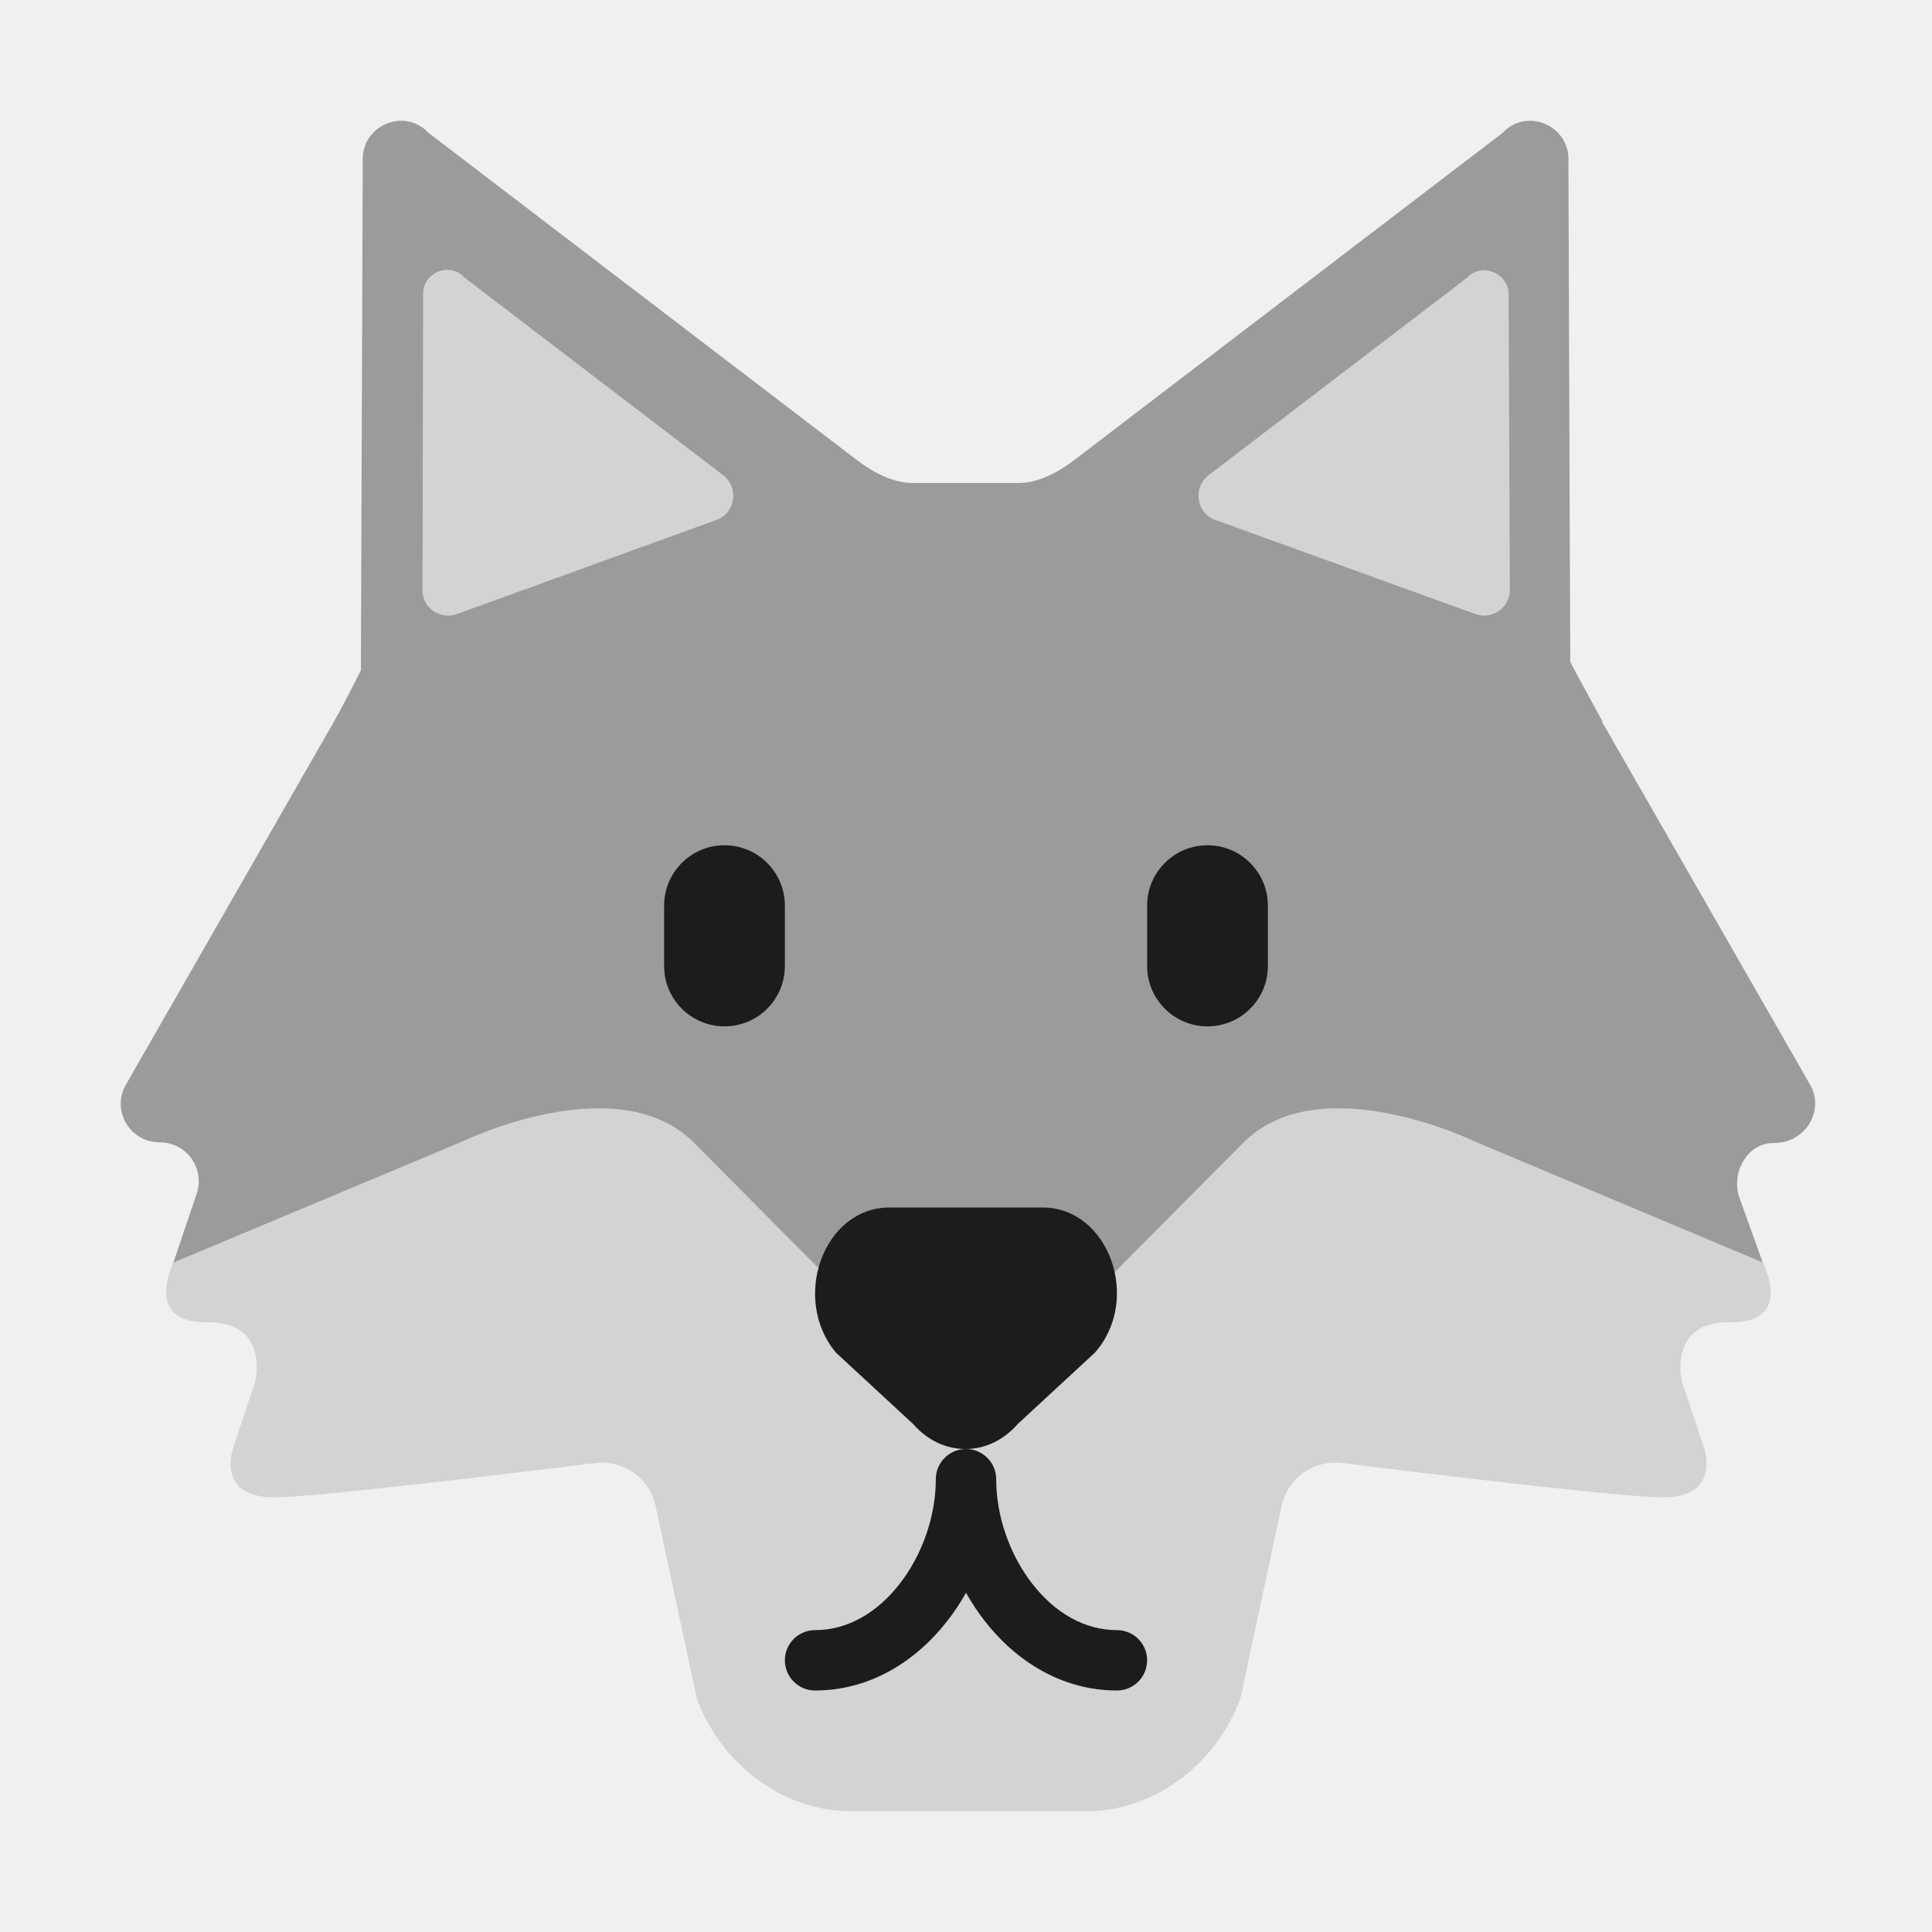
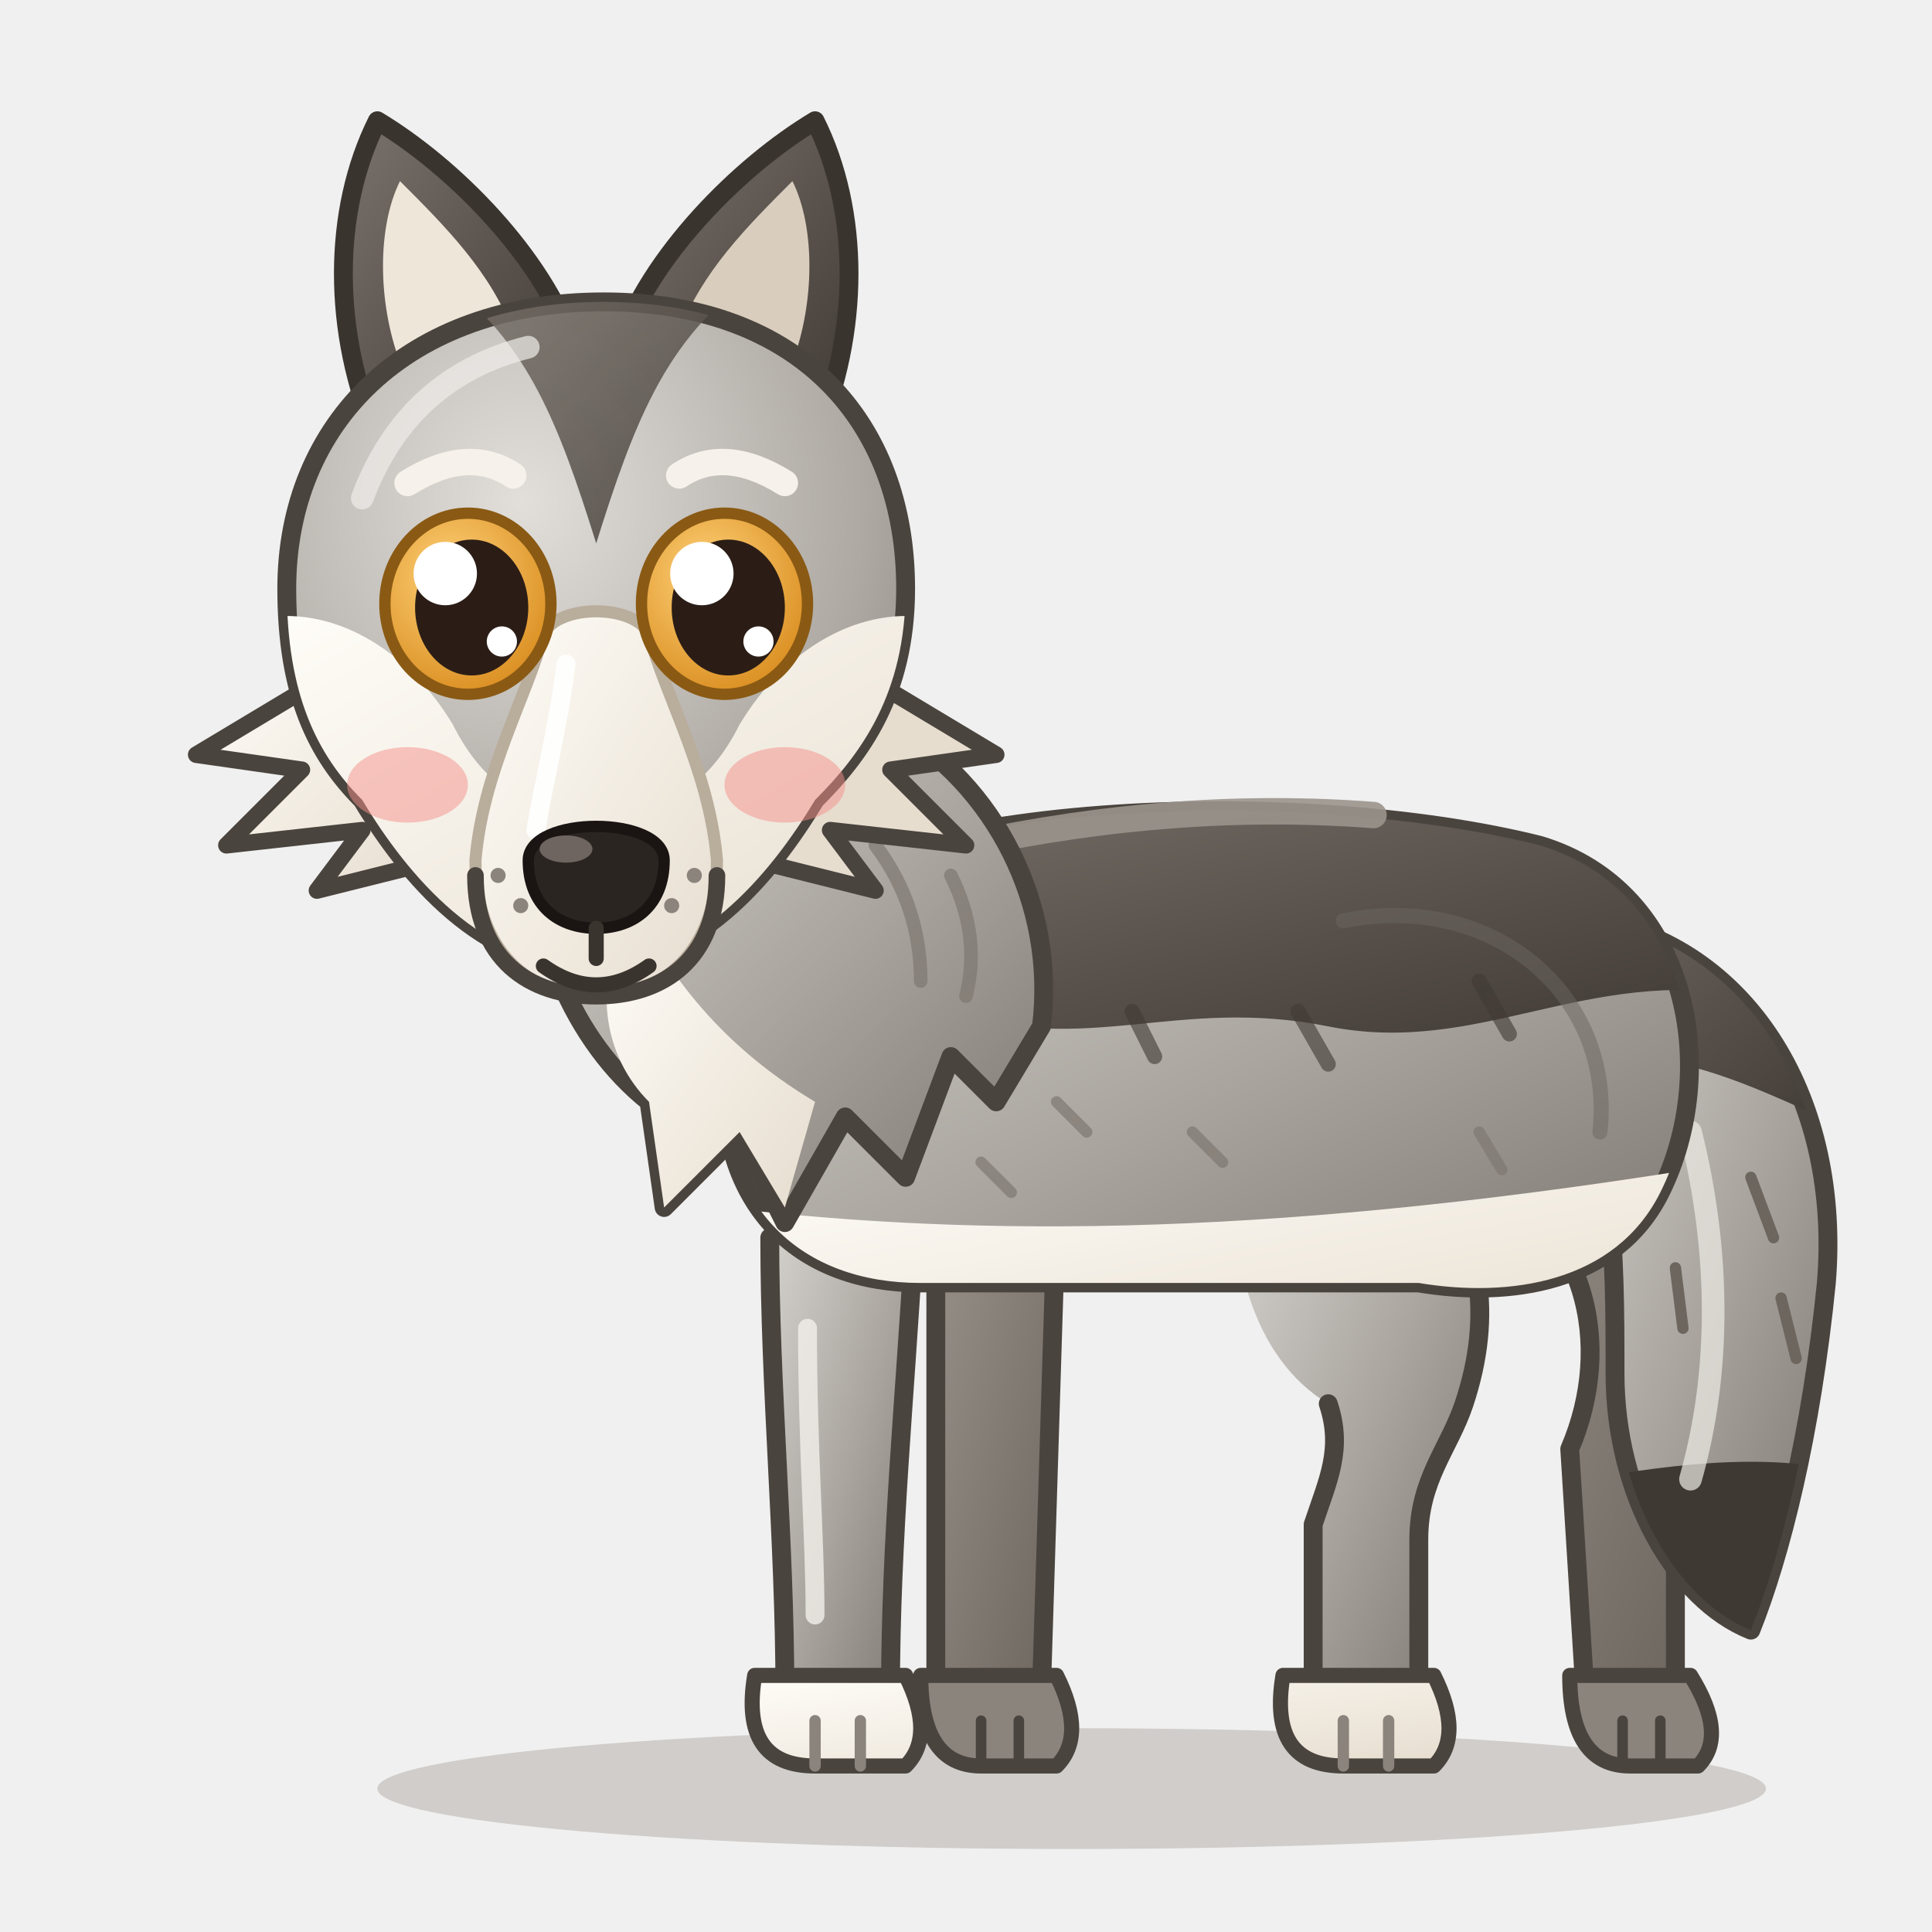
- <svg xmlns="http://www.w3.org/2000/svg" width="32" height="32" viewBox="0 0 32 32" fill="none">
-   <path d="M26.538 11.961L29.978 17.961C30.228 18.391 29.908 18.931 29.388 18.931C28.948 18.921 28.668 19.411 28.808 19.831L29.254 21.071H2.818L3.258 19.771C3.398 19.351 3.088 18.921 2.648 18.921C2.148 18.921 1.838 18.391 2.088 17.961L5.538 11.941C5.678 11.691 5.828 11.401 5.978 11.101L6.008 2.671C5.978 2.081 6.698 1.771 7.098 2.201L14.168 7.601C14.438 7.811 14.778 8 15.118 8H16.868C17.208 8 17.548 7.811 17.818 7.601L24.888 2.201C25.288 1.771 26.008 2.081 25.978 2.671L26.008 10.961C26.158 11.251 26.338 11.571 26.538 11.941V11.961Z" fill="#9B9B9B" />
-   <path d="M6.998 9.771C6.988 10.06 7.288 10.271 7.568 10.171L11.868 8.611C12.178 8.501 12.248 8.081 11.978 7.871L7.698 4.601C7.448 4.321 6.988 4.521 7.008 4.891L6.998 9.771Z" fill="#D3D3D3" />
-   <path d="M25.008 9.771C25.008 10.061 24.718 10.271 24.438 10.171L20.128 8.611C19.818 8.501 19.748 8.081 20.018 7.871L24.298 4.601C24.548 4.331 25.008 4.531 24.988 4.901L25.008 9.771Z" fill="#D3D3D3" />
-   <path d="M14.098 30H17.988C19.138 30 20.158 29.201 20.548 28.121L21.228 24.941C21.328 24.481 21.758 24.181 22.218 24.231C23.738 24.421 26.898 24.801 27.538 24.801C28.538 24.801 28.218 23.961 28.218 23.961L27.868 22.911C27.818 22.761 27.688 21.891 28.648 21.901C29.728 21.921 29.198 20.911 29.198 20.911L24.438 18.911C24.438 18.911 21.858 17.651 20.588 18.931L17.668 21.871C17.608 21.941 17.528 21.991 17.448 22.041C17.01 22.28 16.532 22.4 16.043 22.41C15.555 22.4 15.077 22.28 14.638 22.041C14.558 21.991 14.478 21.941 14.418 21.871L11.498 18.931C10.228 17.651 7.648 18.911 7.648 18.911L2.875 20.911C2.875 20.911 2.358 21.921 3.438 21.901C4.398 21.891 4.268 22.761 4.218 22.911L3.868 23.961C3.868 23.961 3.548 24.801 4.548 24.801C5.188 24.801 8.348 24.421 9.868 24.231C10.328 24.181 10.758 24.481 10.858 24.941L11.538 28.121C11.928 29.201 12.948 30 14.098 30Z" fill="#D3D3D3" />
-   <path d="M11 15C11 14.448 11.448 14 12 14C12.552 14 13 14.448 13 15V16C13 16.552 12.552 17 12 17C11.448 17 11 16.552 11 16V15Z" fill="#1C1C1C" />
-   <path d="M19 15C19 14.448 19.448 14 20 14C20.552 14 21 14.448 21 15V16C21 16.552 20.552 17 20 17C19.448 17 19 16.552 19 16V15Z" fill="#1C1C1C" />
-   <path d="M14.731 20H17.271C18.36 20 18.916 21.521 18.134 22.405L16.859 23.584C16.376 24.139 15.605 24.139 15.122 23.584L13.847 22.405C13.097 21.509 13.642 20 14.731 20Z" fill="#1C1C1C" />
-   <path d="M16.5 24.5C16.5 24.224 16.276 24 16 24C15.724 24 15.5 24.224 15.5 24.5C15.5 25.112 15.276 25.754 14.899 26.236C14.525 26.716 14.034 27 13.5 27C13.224 27 13 27.224 13 27.5C13 27.776 13.224 28 13.5 28C14.416 28 15.175 27.509 15.688 26.851C15.803 26.704 15.907 26.546 16 26.381C16.093 26.546 16.197 26.704 16.312 26.851C16.825 27.509 17.584 28 18.5 28C18.776 28 19 27.776 19 27.5C19 27.224 18.776 27 18.5 27C17.966 27 17.475 26.716 17.101 26.236C16.724 25.754 16.5 25.112 16.5 24.5Z" fill="#1C1C1C" />
+ <svg xmlns="http://www.w3.org/2000/svg" viewBox="0 0 256 256">
+   <defs>
+     <linearGradient id="lobo-pelo" x1="0" y1="0" x2="1" y2="1">
+       <stop offset="0" stop-color="#d9d6d2" />
+       <stop offset="0.55" stop-color="#a9a49e" />
+       <stop offset="1" stop-color="#7d7771" />
+     </linearGradient>
+     <linearGradient id="lobo-pelo-tras" x1="0" y1="0" x2="1" y2="1">
+       <stop offset="0" stop-color="#97918a" />
+       <stop offset="1" stop-color="#6c665f" />
+     </linearGradient>
+     <linearGradient id="lobo-dorso" x1="0" y1="0" x2="1" y2="1">
+       <stop offset="0" stop-color="#7a736c" />
+       <stop offset="0.6" stop-color="#57504a" />
+       <stop offset="1" stop-color="#3f3934" />
+     </linearGradient>
+     <radialGradient id="lobo-cabeca" cx="0.38" cy="0.3" r="0.85">
+       <stop offset="0" stop-color="#e2dfdb" />
+       <stop offset="0.65" stop-color="#aea9a3" />
+       <stop offset="1" stop-color="#857f78" />
+     </radialGradient>
+     <linearGradient id="lobo-claro" x1="0" y1="0" x2="1" y2="1">
+       <stop offset="0" stop-color="#fffdf8" />
+       <stop offset="1" stop-color="#e6ddcf" />
+     </linearGradient>
+     <radialGradient id="lobo-iris" cx="0.4" cy="0.35" r="0.7">
+       <stop offset="0" stop-color="#ffd27a" />
+       <stop offset="1" stop-color="#d98c1e" />
+     </radialGradient>
+     <clipPath id="lobo-clip-corpo">
+       <path d="M100 122 C116 106 172 104 204 112 C224 118 228 142 220 158 C214 170 200 172 188 170 L122 170 C106 170 96 160 96 144 C96 134 96 128 100 122 Z" />
+     </clipPath>
+     <clipPath id="lobo-clip-cauda">
+       <path d="M212 122 C232 126 244 146 242 170 C240 190 236 206 232 216 C222 212 214 198 214 182 C214 166 214 150 206 136 Z" />
+     </clipPath>
+     <clipPath id="lobo-clip-cabeca">
+       <path d="M80 40 C106 40 120 56 120 78 C120 92 114 100 108 106 C102 116 92 128 78 128 C64 128 54 116 48 106 C42 100 38 92 38 78 C38 56 54 40 80 40 Z" />
+     </clipPath>
+   </defs>
+   <g id="sombra">
+     <ellipse cx="142" cy="237" rx="92" ry="8" fill="#3b2a1a" opacity="0.18" />
+   </g>
+   <g id="patas-tras" stroke-linejoin="round" stroke-linecap="round">
+     <path d="M124 160 L124 224 L138 224 L140 160 Z" fill="url(#lobo-pelo-tras)" stroke="#4a443e" stroke-width="2.5" />
+     <path d="M196 156 C210 162 214 178 208 192 L210 224 L222 224 L222 190 C226 176 220 162 210 154 Z" fill="url(#lobo-pelo-tras)" stroke="#4a443e" stroke-width="2.5" />
+     <path d="M122 222 Q122 234 130 234 L140 234 Q144 230 140 222 Z M208 222 Q208 234 216 234 L225 234 Q229 230 224 222 Z" fill="#8a847d" stroke="#4a443e" stroke-width="2" />
+     <path d="M130 228 v6 M135 228 v6 M215 228 v6 M220 228 v6" stroke="#4a443e" stroke-width="1.4" />
+   </g>
+   <g id="cauda" stroke-linejoin="round" stroke-linecap="round">
+     <path d="M212 122 C232 126 244 146 242 170 C240 190 236 206 232 216 C222 212 214 198 214 182 C214 166 214 150 206 136 Z" fill="url(#lobo-pelo)" stroke="#4a443e" stroke-width="2.5" />
+     <g clip-path="url(#lobo-clip-cauda)">
+       <path d="M200 110 C226 116 240 130 246 150 C236 146 226 140 214 140 Z" fill="url(#lobo-dorso)" />
+       <path d="M210 196 C222 194 236 192 248 196 L248 230 L210 230 Z" fill="#3f3934" />
+       <path d="M224 150 C228 166 228 182 224 196" fill="none" stroke="#eeebe6" stroke-width="3" opacity="0.7" />
+     </g>
+     <path d="M232 156 l3 8 M236 172 l2 8 M222 168 l1 8" stroke="#6c665f" stroke-width="1.5" />
+   </g>
+   <g id="patas-frente" stroke-linejoin="round" stroke-linecap="round">
+     <path d="M102 156 C102 180 104 204 104 224 L118 224 C118 204 120 180 122 156 Z" fill="url(#lobo-pelo)" />
+     <path d="M102 164 C102 184 104 204 104 224 M118 224 C118 204 120 184 121 166" fill="none" stroke="#4a443e" stroke-width="2.5" />
+     <path d="M164 150 C190 146 200 168 194 186 C192 192 188 196 188 204 L188 224 L174 224 L174 202 C176 196 178 192 176 186 C166 180 162 166 164 150 Z" fill="url(#lobo-pelo)" />
+     <path d="M174 224 L174 202 C176 196 178 192 176 186 M188 224 L188 204 C188 196 192 192 194 186 C198 174 196 164 190 156" fill="none" stroke="#4a443e" stroke-width="2.5" />
+     <path d="M107 176 C107 192 108 204 108 214" fill="none" stroke="#f2efea" stroke-width="2.5" opacity="0.8" />
+     <path d="M100 222 Q98 234 108 234 L120 234 Q124 230 120 222 Z M170 222 Q168 234 178 234 L190 234 Q194 230 190 222 Z" fill="url(#lobo-claro)" stroke="#4a443e" stroke-width="2" />
+     <path d="M108 228 v6 M114 228 v6 M178 228 v6 M184 228 v6" stroke="#8a847d" stroke-width="1.5" />
+   </g>
+   <g id="corpo" stroke-linejoin="round" stroke-linecap="round">
+     <path d="M100 122 C116 106 172 104 204 112 C224 118 228 142 220 158 C214 170 200 172 188 170 L122 170 C106 170 96 160 96 144 C96 134 96 128 100 122 Z" fill="url(#lobo-pelo)" stroke="#4a443e" stroke-width="2.5" />
+     <g clip-path="url(#lobo-clip-corpo)">
+       <path d="M96 104 L232 104 L232 132 C210 128 196 140 176 136 C156 132 144 140 126 134 C112 130 104 130 96 128 Z" fill="url(#lobo-dorso)" />
+       <path d="M96 160 C130 164 170 164 230 154 L230 180 L96 180 Z" fill="url(#lobo-claro)" />
+       <g fill="none" stroke="#3f3934" stroke-width="2" opacity="0.6">
+         <path d="M128 132 l4 6 M150 134 l3 6 M172 134 l4 7 M196 130 l4 7" />
+       </g>
+     </g>
+     <path d="M128 112 Q156 106 182 108" fill="none" stroke="#9a938c" stroke-width="3.5" opacity="0.9" />
+     <path d="M178 122 C198 118 214 132 212 150" fill="none" stroke="#6c665f" stroke-width="2" opacity="0.5" />
+     <g fill="none" stroke="#7d7771" stroke-width="1.5" opacity="0.7">
+       <path d="M140 146 l4 4 M158 150 l4 4 M196 150 l3 5 M130 154 l4 4" />
+     </g>
+   </g>
+   <g id="juba" stroke-linejoin="round" stroke-linecap="round">
+     <path d="M70 108 C70 92 98 86 118 96 C132 104 140 120 138 136 L132 146 L126 140 L120 156 L112 148 L104 162 L98 150 L88 160 L86 146 C76 138 70 124 70 108 Z" fill="url(#lobo-pelo)" stroke="#4a443e" stroke-width="2.5" />
+     <path d="M116 112 q6 8 6 18 M126 116 q4 8 2 16" fill="none" stroke="#7d7771" stroke-width="1.8" opacity="0.7" />
+     <path d="M84 120 C90 132 98 140 108 146 L104 160 L98 150 L88 160 L86 146 C80 140 78 130 84 120 Z" fill="url(#lobo-claro)" />
+   </g>
+   <g id="cabeca" stroke-linejoin="round" stroke-linecap="round">
+     <path d="M50 58 C44 44 44 28 50 16 C60 22 72 34 76 46 Z" fill="url(#lobo-dorso)" stroke="#3a342f" stroke-width="2.5" />
+     <path d="M53 48 C50 40 50 30 53 24 C59 30 65 36 68 44 Z" fill="#efe6da" />
+     <path d="M108 58 C114 44 114 28 108 16 C98 22 86 34 82 46 Z" fill="url(#lobo-dorso)" stroke="#3a342f" stroke-width="2.5" />
+     <path d="M105 48 C108 40 108 30 105 24 C99 30 93 36 90 44 Z" fill="#d9cdbd" />
+     <path d="M46 88 L26 100 L40 102 L30 112 L48 110 L42 118 L58 114 Z" fill="url(#lobo-claro)" stroke="#4a443e" stroke-width="2.2" />
+     <path d="M112 88 L132 100 L118 102 L128 112 L110 110 L116 118 L100 114 Z" fill="#e6ddcf" stroke="#4a443e" stroke-width="2.2" />
+     <path d="M80 40 C106 40 120 56 120 78 C120 92 114 100 108 106 C102 116 92 128 78 128 C64 128 54 116 48 106 C42 100 38 92 38 78 C38 56 54 40 80 40 Z" fill="url(#lobo-cabeca)" stroke="#4a443e" stroke-width="2.5" />
+     <g clip-path="url(#lobo-clip-cabeca)">
+       <path d="M60 38 C70 46 74 56 79 72 C84 56 88 46 98 38 Z" fill="url(#lobo-dorso)" opacity="0.85" />
+       <path d="M34 82 C44 80 54 86 60 96 C64 104 70 108 79 108 C88 108 94 104 98 96 C104 86 114 80 124 82 L124 132 L34 132 Z" fill="url(#lobo-claro)" />
+     </g>
+     <path d="M54 64 q8 -5 14 -1 M104 64 q-8 -5 -14 -1" fill="none" stroke="#f6f1ea" stroke-width="3.5" />
+     <path d="M48 66 Q54 50 70 46" fill="none" stroke="#f0ede9" stroke-width="3" opacity="0.7" />
+     <path d="M72 84 C74 80 84 80 86 84 C88 92 94 102 95 114 C95 126 88 132 79 132 C70 132 63 126 63 114 C64 102 70 92 72 84 Z" fill="url(#lobo-claro)" stroke="#b9ad9c" stroke-width="1.6" />
+     <path d="M63 116 C63 127 70 132 79 132 C88 132 95 127 95 116" fill="none" stroke="#4a443e" stroke-width="2.2" />
+     <path d="M75 88 C74 96 72 104 71 110" fill="none" stroke="#ffffff" stroke-width="2.5" opacity="0.9" />
+     <path d="M70 114 C70 108 88 108 88 114 C88 120 84 123 79 123 C74 123 70 120 70 114 Z" fill="#2b2522" stroke="#1a1513" stroke-width="1.5" />
+     <ellipse cx="75" cy="112.5" rx="3.5" ry="1.8" fill="#6e6460" />
+     <path d="M79 123 L79 127 M72 128 Q79 133 86 128" fill="none" stroke="#3a342f" stroke-width="2" />
+     <g fill="#8a847d">
+       <circle cx="69" cy="120" r="1" />
+       <circle cx="66" cy="116" r="1" />
+       <circle cx="89" cy="120" r="1" />
+       <circle cx="92" cy="116" r="1" />
+     </g>
+     <ellipse cx="54" cy="104" rx="8" ry="5" fill="#f4908a" opacity="0.5" />
+     <ellipse cx="104" cy="104" rx="8" ry="5" fill="#f4908a" opacity="0.5" />
+   </g>
+   <g id="olhos">
+     <ellipse cx="62" cy="80" rx="11" ry="12" fill="url(#lobo-iris)" stroke="#8a5a14" stroke-width="1.5" />
+     <ellipse cx="96" cy="80" rx="11" ry="12" fill="url(#lobo-iris)" stroke="#8a5a14" stroke-width="1.5" />
+     <ellipse cx="62.5" cy="80.5" rx="7.5" ry="9" fill="#2b1d16" />
+     <ellipse cx="96.5" cy="80.5" rx="7.5" ry="9" fill="#2b1d16" />
+     <circle cx="59" cy="76" r="4.2" fill="#fff" />
+     <circle cx="66.5" cy="85" r="2" fill="#fff" />
+     <circle cx="93" cy="76" r="4.2" fill="#fff" />
+     <circle cx="100.5" cy="85" r="2" fill="#fff" />
+   </g>
</svg>
